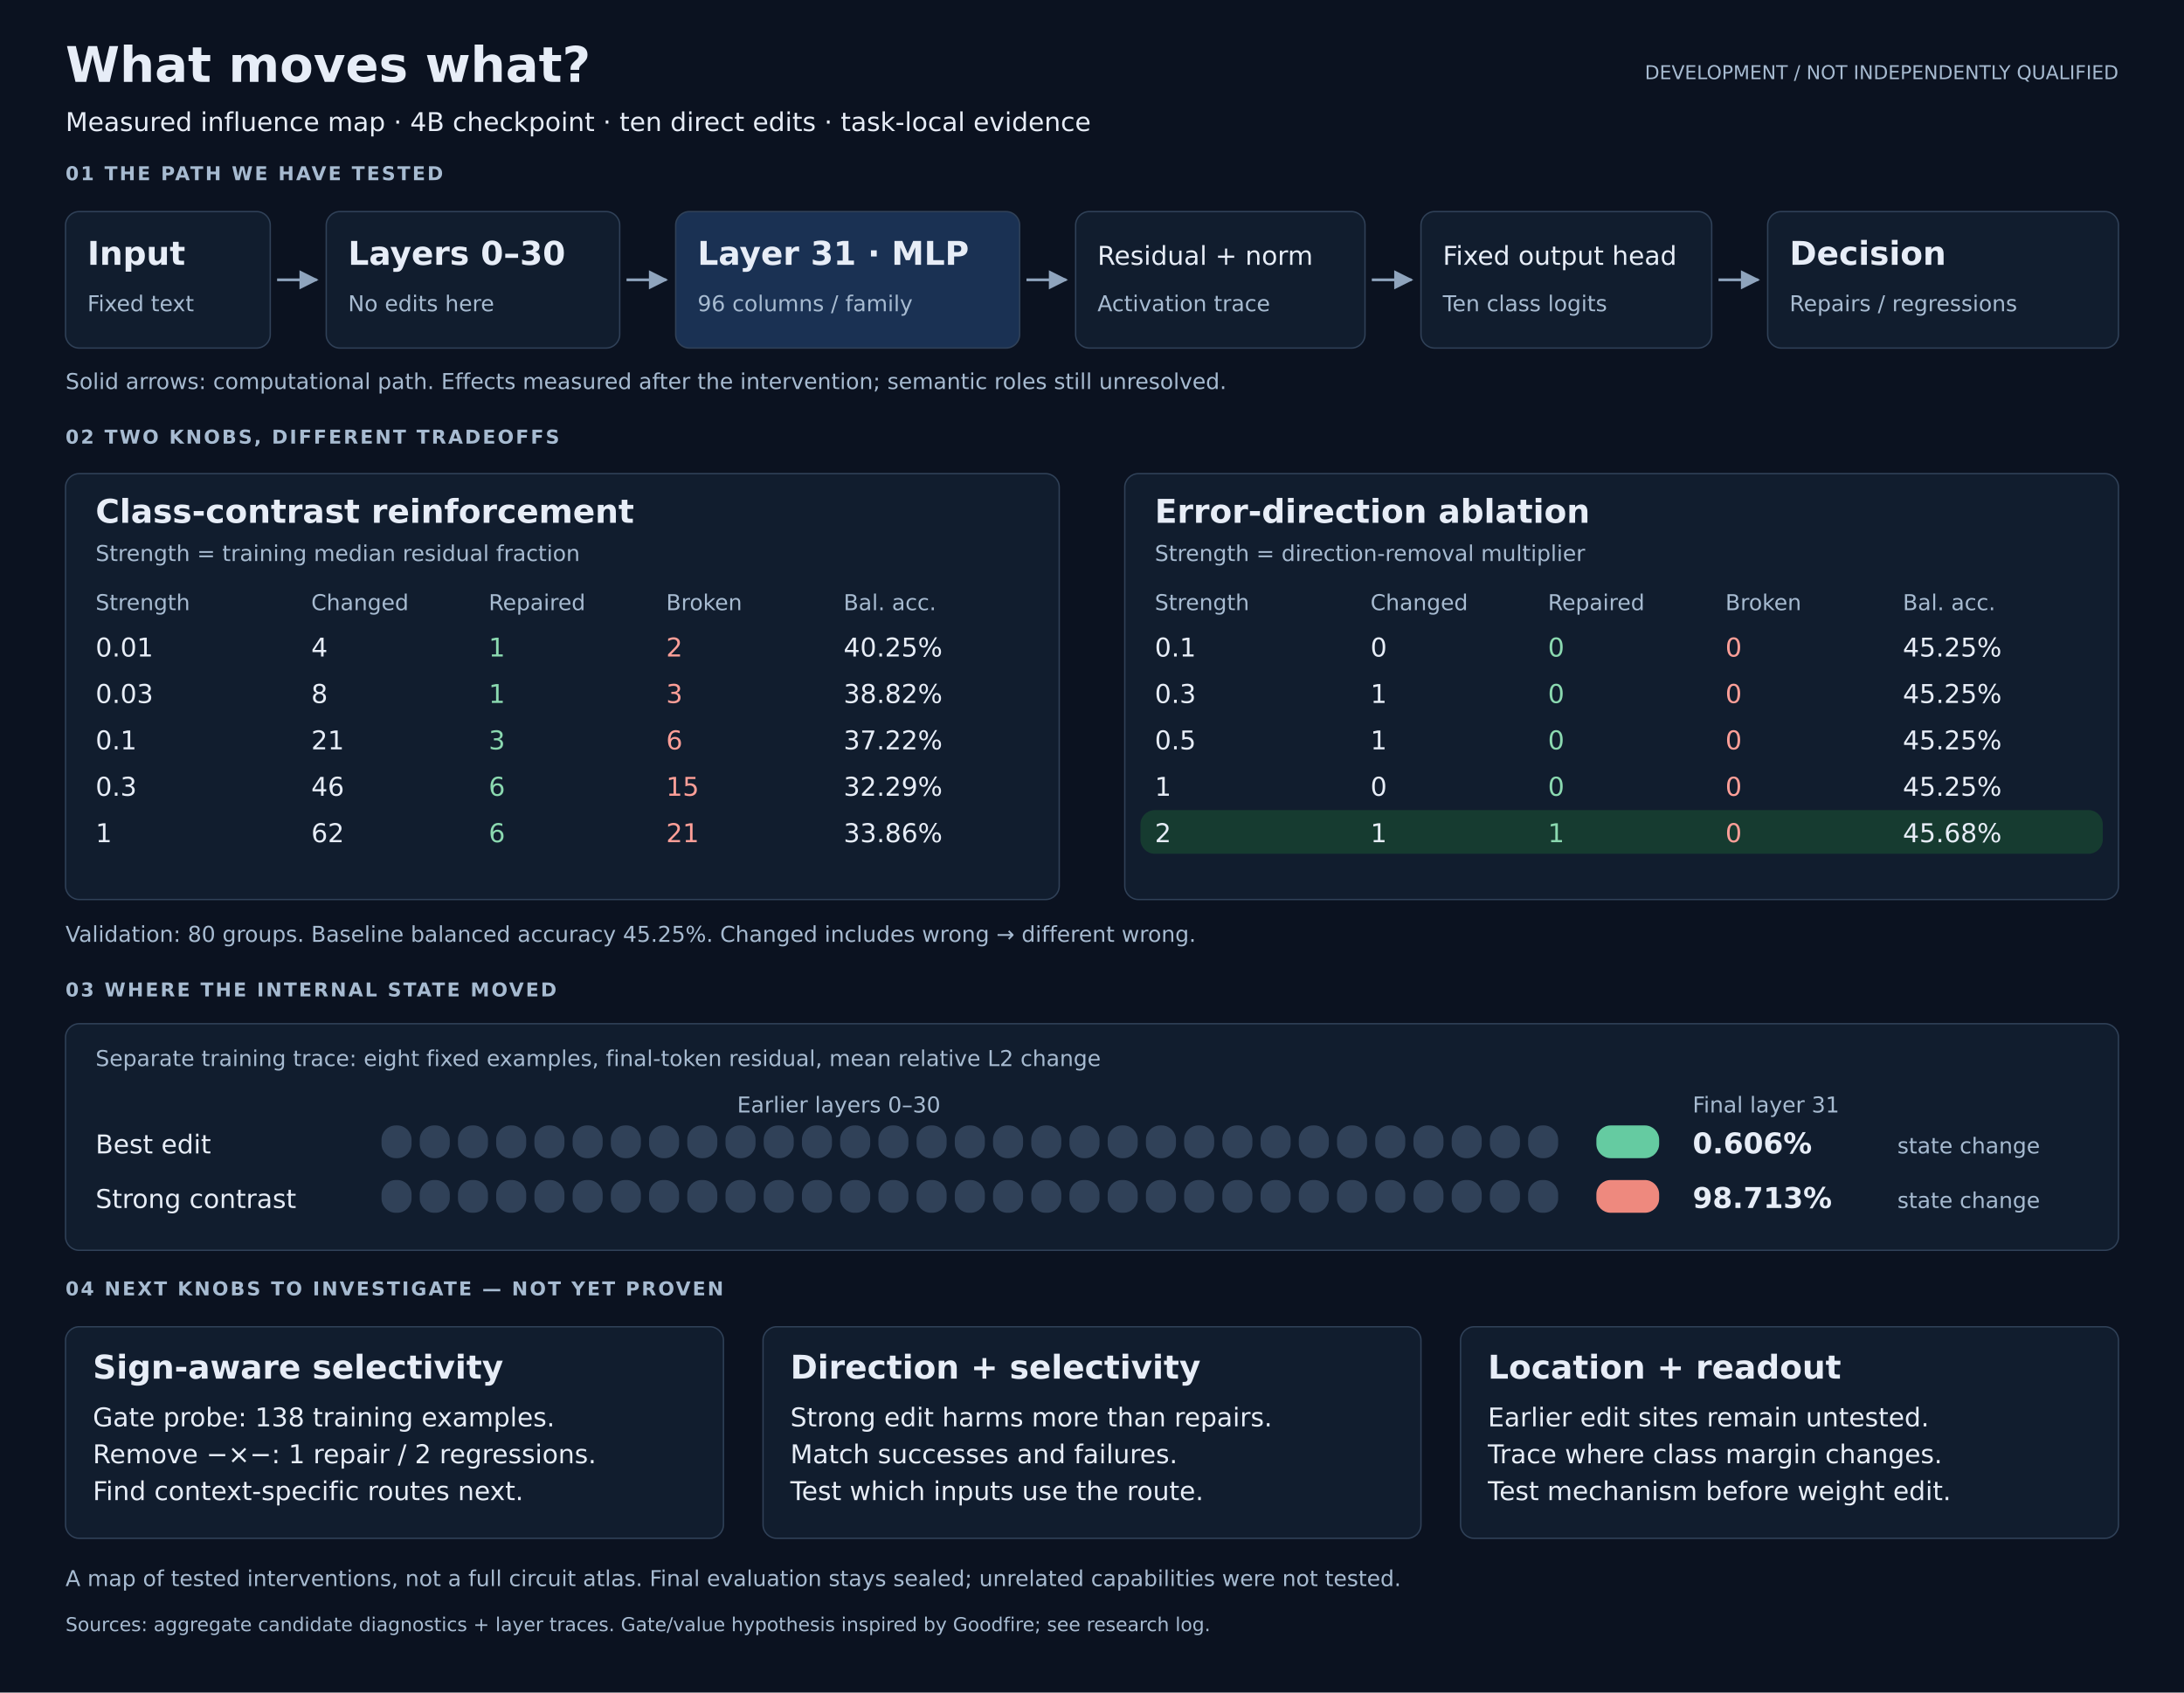
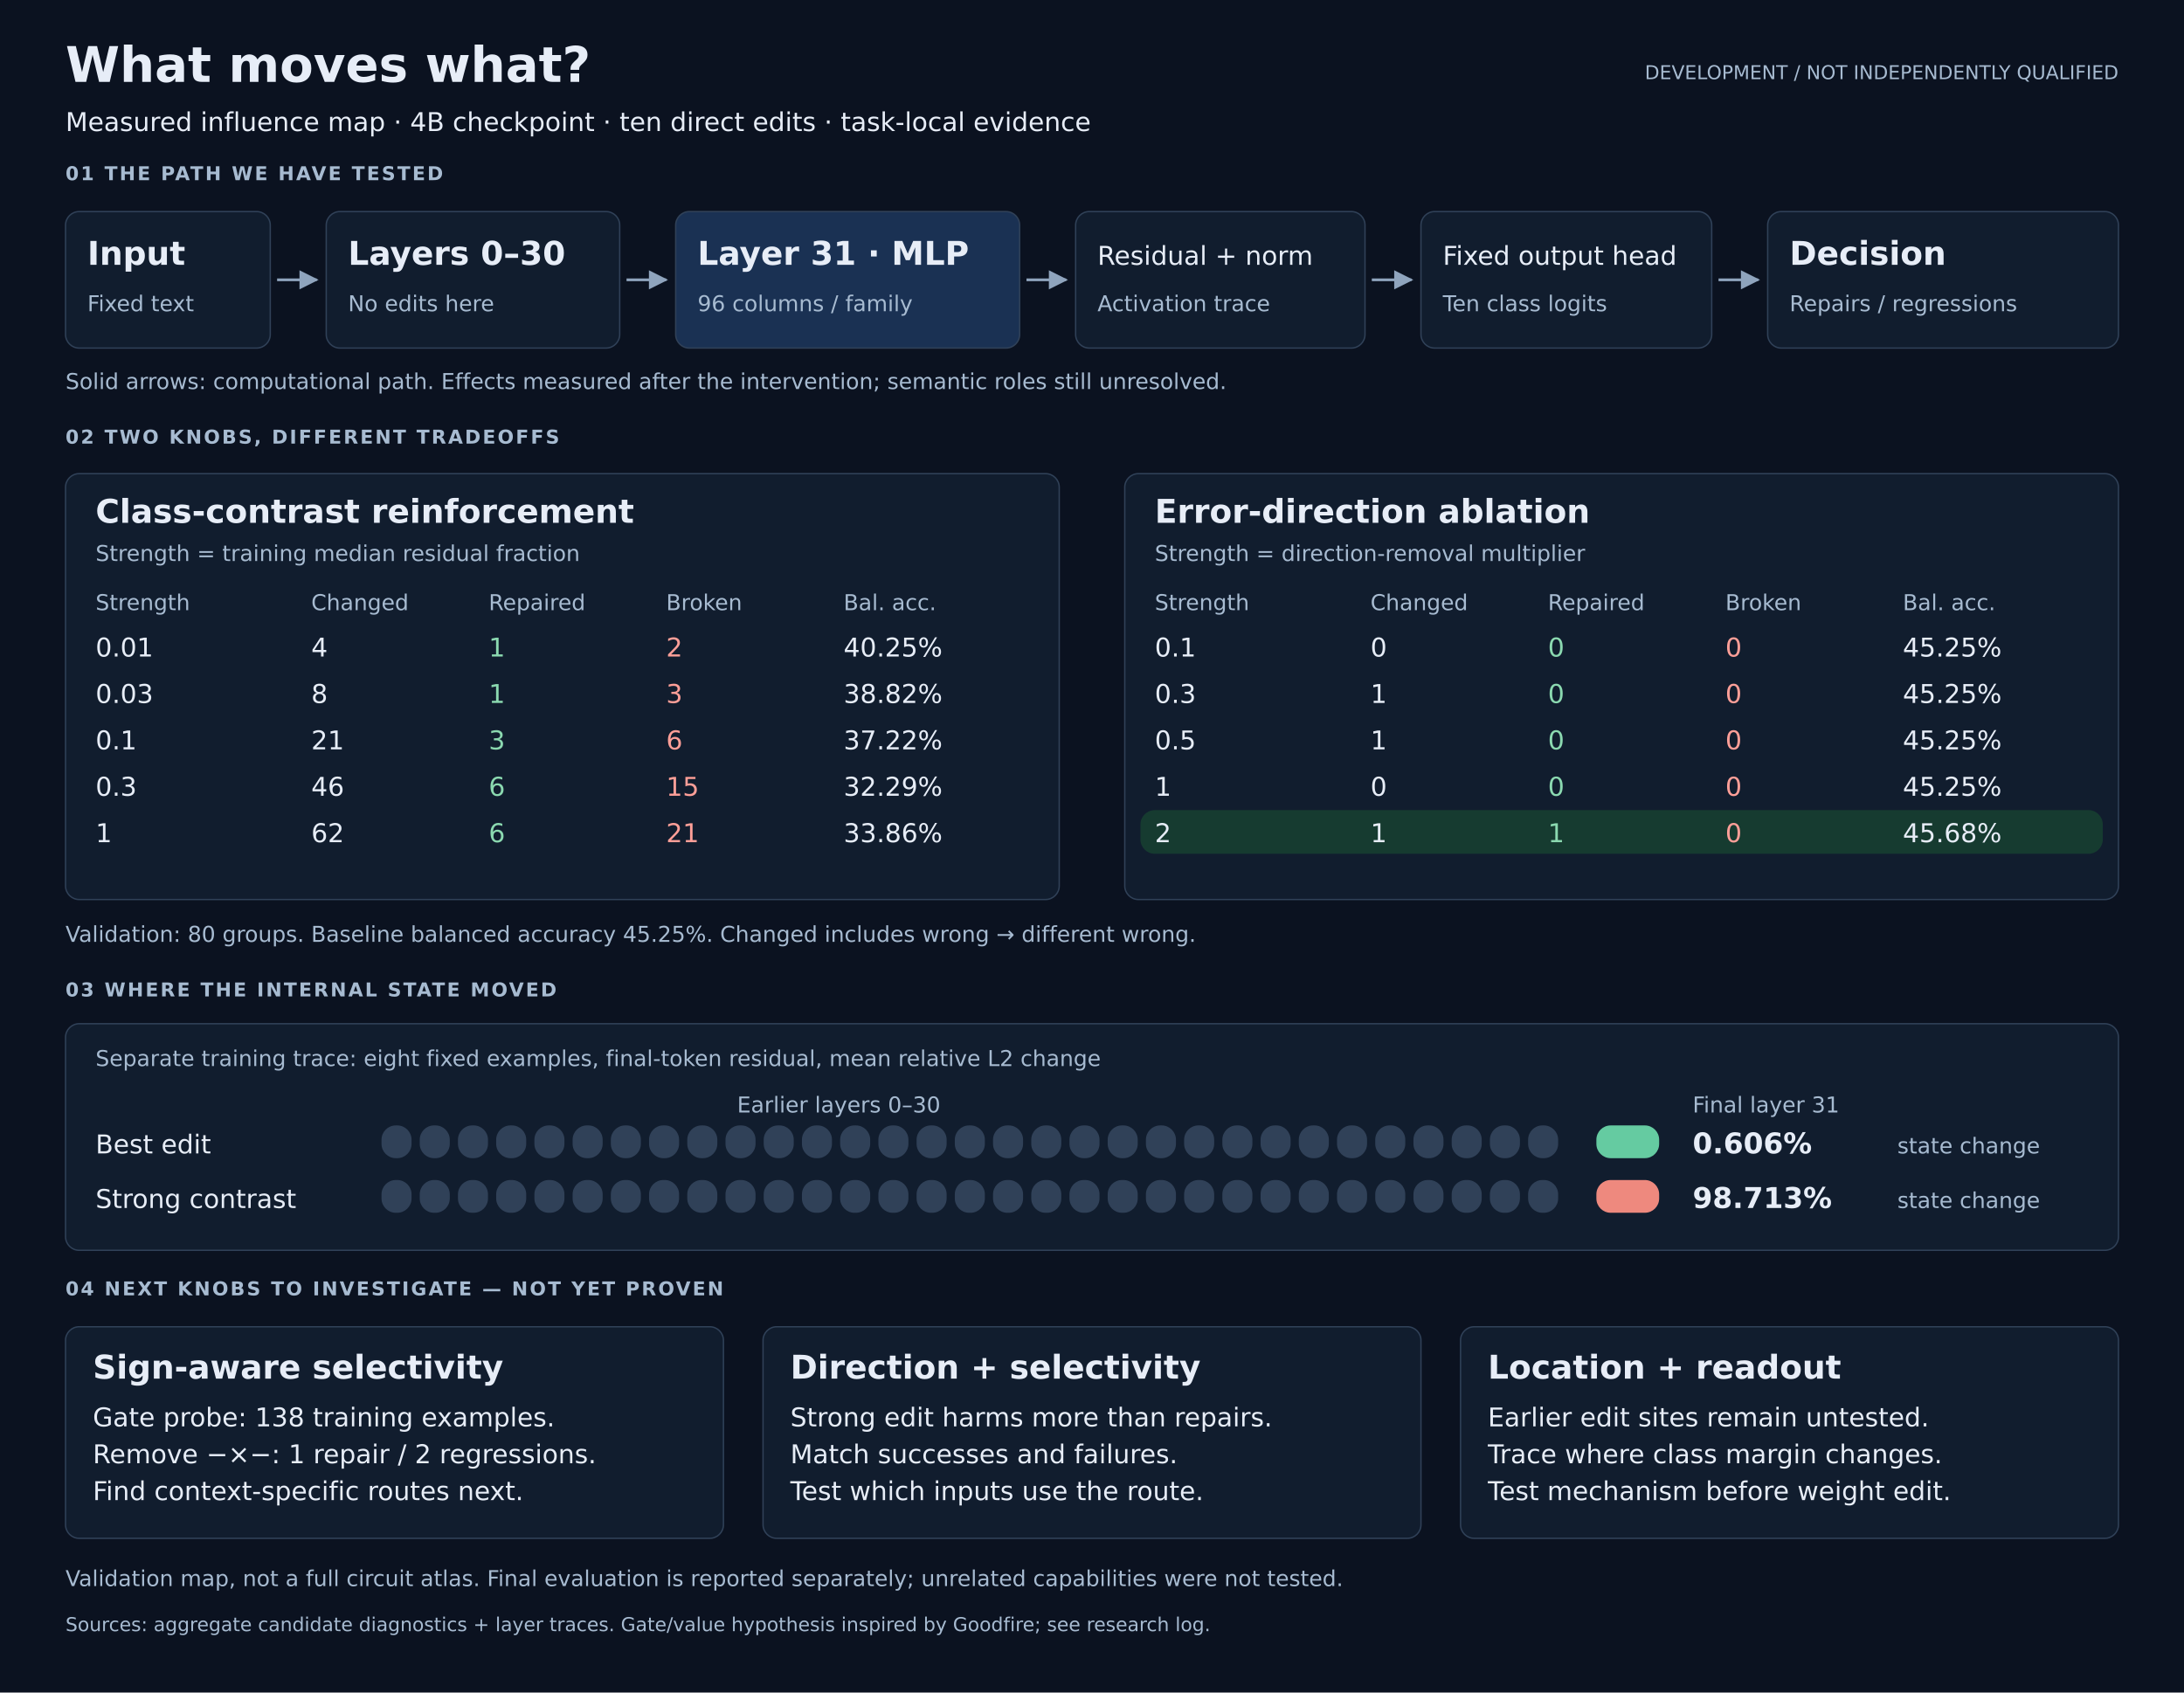
<svg xmlns="http://www.w3.org/2000/svg" width="1600" height="1240" viewBox="0 0 1600 1240" role="img" aria-labelledby="title desc">
  <defs>
    <marker id="arrow" viewBox="0 0 10 10" refX="9" refY="5" markerWidth="7" markerHeight="7" orient="auto">
      <path d="M 0 0 L 10 5 L 0 10 z" fill="#8fa4bd" />
    </marker>
  </defs>
  <style>text{font-family:DejaVu Sans,Arial,sans-serif;fill:#e7edf7}.title{font-size:36px;font-weight:700}.h{font-size:24px;font-weight:700}.body{font-size:19px}.small{font-size:16px;fill:#a7bbd1}.tiny{font-size:14px;fill:#a7bbd1}.value{font-size:21px;font-weight:700}.label{font-size:14px;font-weight:700;letter-spacing:1.4px;fill:#a7bbd1}.edge{fill:none;stroke:#8fa4bd;stroke-width:2;marker-end:url(#arrow)}</style>
  <rect width="1600" height="1240" fill="#0b1220" />
  <text x="48" y="60" class="title" text-anchor="start">What moves what?</text>
  <text x="48" y="96" class="body" text-anchor="start">Measured influence map · 4B checkpoint · ten direct edits · task-local evidence</text>
  <text x="1552" y="58" class="tiny" text-anchor="end">DEVELOPMENT / NOT INDEPENDENTLY QUALIFIED</text>
  <text x="48" y="132" class="label" text-anchor="start">01   THE PATH WE HAVE TESTED</text>
  <rect x="48" y="155" width="150" height="100" rx="10" fill="#111d2e" stroke="#304158" />
  <text x="64" y="194" class="h" text-anchor="start">Input</text>
  <text x="64" y="228" class="small" text-anchor="start">Fixed text</text>
  <rect x="239" y="155" width="215" height="100" rx="10" fill="#111d2e" stroke="#304158" />
  <text x="255" y="194" class="h" text-anchor="start">Layers 0–30</text>
  <text x="255" y="228" class="small" text-anchor="start">No edits here</text>
  <rect x="495" y="155" width="252" height="100" rx="10" fill="#1a3153" stroke="#304158" />
  <text x="511" y="194" class="h" text-anchor="start">Layer 31 · MLP</text>
  <text x="511" y="228" class="small" text-anchor="start">96 columns / family</text>
  <rect x="788" y="155" width="212" height="100" rx="10" fill="#111d2e" stroke="#304158" />
  <text x="804" y="194" class="body" text-anchor="start">Residual + norm</text>
  <text x="804" y="228" class="small" text-anchor="start">Activation trace</text>
  <rect x="1041" y="155" width="213" height="100" rx="10" fill="#111d2e" stroke="#304158" />
  <text x="1057" y="194" class="body" text-anchor="start">Fixed output head</text>
  <text x="1057" y="228" class="small" text-anchor="start">Ten class logits</text>
  <rect x="1295" y="155" width="257" height="100" rx="10" fill="#111d2e" stroke="#304158" />
  <text x="1311" y="194" class="h" text-anchor="start">Decision</text>
  <text x="1311" y="228" class="small" text-anchor="start">Repairs / regressions</text>
  <path class="edge" d="M203,205 L232,205" />
  <path class="edge" d="M459,205 L488,205" />
  <path class="edge" d="M752,205 L781,205" />
  <path class="edge" d="M1005,205 L1034,205" />
  <path class="edge" d="M1259,205 L1288,205" />
  <text x="48" y="285" class="small" text-anchor="start">Solid arrows: computational path. Effects measured after the intervention; semantic roles still unresolved.</text>
  <text x="48" y="325" class="label" text-anchor="start">02   TWO KNOBS, DIFFERENT TRADEOFFS</text>
  <rect x="48" y="347" width="728" height="312" rx="10" fill="#111d2e" stroke="#304158" />
  <text x="70" y="383" class="h" text-anchor="start">Class-contrast reinforcement</text>
  <text x="70" y="411" class="small" text-anchor="start">Strength = training median residual fraction</text>
  <text x="70" y="447" class="small" text-anchor="start">Strength</text>
  <text x="228" y="447" class="small" text-anchor="start">Changed</text>
  <text x="358" y="447" class="small" text-anchor="start">Repaired</text>
  <text x="488" y="447" class="small" text-anchor="start">Broken</text>
  <text x="618" y="447" class="small" text-anchor="start">Bal. acc.</text>
  <text x="70" y="481" class="body" text-anchor="start">0.01</text>
  <text x="228" y="481" class="body" text-anchor="start">4</text>
  <text x="358" y="481" class="body" text-anchor="start" style="fill:#8bd9b0">1</text>
  <text x="488" y="481" class="body" text-anchor="start" style="fill:#ff9f98">2</text>
  <text x="618" y="481" class="body" text-anchor="start">40.25%</text>
  <text x="70" y="515" class="body" text-anchor="start">0.03</text>
  <text x="228" y="515" class="body" text-anchor="start">8</text>
  <text x="358" y="515" class="body" text-anchor="start" style="fill:#8bd9b0">1</text>
  <text x="488" y="515" class="body" text-anchor="start" style="fill:#ff9f98">3</text>
  <text x="618" y="515" class="body" text-anchor="start">38.82%</text>
  <text x="70" y="549" class="body" text-anchor="start">0.1</text>
  <text x="228" y="549" class="body" text-anchor="start">21</text>
  <text x="358" y="549" class="body" text-anchor="start" style="fill:#8bd9b0">3</text>
  <text x="488" y="549" class="body" text-anchor="start" style="fill:#ff9f98">6</text>
  <text x="618" y="549" class="body" text-anchor="start">37.22%</text>
  <text x="70" y="583" class="body" text-anchor="start">0.3</text>
  <text x="228" y="583" class="body" text-anchor="start">46</text>
  <text x="358" y="583" class="body" text-anchor="start" style="fill:#8bd9b0">6</text>
  <text x="488" y="583" class="body" text-anchor="start" style="fill:#ff9f98">15</text>
  <text x="618" y="583" class="body" text-anchor="start">32.29%</text>
  <text x="70" y="617" class="body" text-anchor="start">1</text>
  <text x="228" y="617" class="body" text-anchor="start">62</text>
  <text x="358" y="617" class="body" text-anchor="start" style="fill:#8bd9b0">6</text>
  <text x="488" y="617" class="body" text-anchor="start" style="fill:#ff9f98">21</text>
  <text x="618" y="617" class="body" text-anchor="start">33.86%</text>
  <rect x="824" y="347" width="728" height="312" rx="10" fill="#111d2e" stroke="#304158" />
  <text x="846" y="383" class="h" text-anchor="start">Error-direction ablation</text>
  <text x="846" y="411" class="small" text-anchor="start">Strength = direction-removal multiplier</text>
  <text x="846" y="447" class="small" text-anchor="start">Strength</text>
  <text x="1004" y="447" class="small" text-anchor="start">Changed</text>
  <text x="1134" y="447" class="small" text-anchor="start">Repaired</text>
  <text x="1264" y="447" class="small" text-anchor="start">Broken</text>
  <text x="1394" y="447" class="small" text-anchor="start">Bal. acc.</text>
  <text x="846" y="481" class="body" text-anchor="start">0.1</text>
  <text x="1004" y="481" class="body" text-anchor="start">0</text>
  <text x="1134" y="481" class="body" text-anchor="start" style="fill:#8bd9b0">0</text>
  <text x="1264" y="481" class="body" text-anchor="start" style="fill:#ff9f98">0</text>
  <text x="1394" y="481" class="body" text-anchor="start">45.25%</text>
  <text x="846" y="515" class="body" text-anchor="start">0.3</text>
  <text x="1004" y="515" class="body" text-anchor="start">1</text>
  <text x="1134" y="515" class="body" text-anchor="start" style="fill:#8bd9b0">0</text>
  <text x="1264" y="515" class="body" text-anchor="start" style="fill:#ff9f98">0</text>
  <text x="1394" y="515" class="body" text-anchor="start">45.25%</text>
  <text x="846" y="549" class="body" text-anchor="start">0.5</text>
  <text x="1004" y="549" class="body" text-anchor="start">1</text>
  <text x="1134" y="549" class="body" text-anchor="start" style="fill:#8bd9b0">0</text>
  <text x="1264" y="549" class="body" text-anchor="start" style="fill:#ff9f98">0</text>
  <text x="1394" y="549" class="body" text-anchor="start">45.25%</text>
  <text x="846" y="583" class="body" text-anchor="start">1</text>
  <text x="1004" y="583" class="body" text-anchor="start">0</text>
  <text x="1134" y="583" class="body" text-anchor="start" style="fill:#8bd9b0">0</text>
  <text x="1264" y="583" class="body" text-anchor="start" style="fill:#ff9f98">0</text>
  <text x="1394" y="583" class="body" text-anchor="start">45.25%</text>
  <rect x="836" y="594" width="704" height="31" rx="10" fill="#163b30" stroke="#163b30" />
  <text x="846" y="617" class="body" text-anchor="start">2</text>
  <text x="1004" y="617" class="body" text-anchor="start">1</text>
  <text x="1134" y="617" class="body" text-anchor="start" style="fill:#8bd9b0">1</text>
  <text x="1264" y="617" class="body" text-anchor="start" style="fill:#ff9f98">0</text>
  <text x="1394" y="617" class="body" text-anchor="start">45.68%</text>
  <text x="48" y="690" class="small" text-anchor="start">Validation: 80 groups. Baseline balanced accuracy 45.25%. Changed includes wrong → different wrong.</text>
  <text x="48" y="730" class="label" text-anchor="start">03   WHERE THE INTERNAL STATE MOVED</text>
  <rect x="48" y="750" width="1504" height="166" rx="10" fill="#111d2e" stroke="#304158" />
  <text x="70" y="781" class="small" text-anchor="start">Separate training trace: eight fixed examples, final-token residual, mean relative L2 change</text>
  <text x="540" y="815" class="small" text-anchor="start">Earlier layers 0–30</text>
  <text x="1240" y="815" class="small" text-anchor="start">Final layer 31</text>
  <text x="70" y="845" class="body" text-anchor="start">Best edit</text>
  <rect x="280" y="825" width="21" height="23" rx="10" fill="#304158" stroke="#304158" />
  <rect x="308" y="825" width="21" height="23" rx="10" fill="#304158" stroke="#304158" />
  <rect x="336" y="825" width="21" height="23" rx="10" fill="#304158" stroke="#304158" />
  <rect x="364" y="825" width="21" height="23" rx="10" fill="#304158" stroke="#304158" />
  <rect x="392" y="825" width="21" height="23" rx="10" fill="#304158" stroke="#304158" />
  <rect x="420" y="825" width="21" height="23" rx="10" fill="#304158" stroke="#304158" />
  <rect x="448" y="825" width="21" height="23" rx="10" fill="#304158" stroke="#304158" />
  <rect x="476" y="825" width="21" height="23" rx="10" fill="#304158" stroke="#304158" />
  <rect x="504" y="825" width="21" height="23" rx="10" fill="#304158" stroke="#304158" />
  <rect x="532" y="825" width="21" height="23" rx="10" fill="#304158" stroke="#304158" />
  <rect x="560" y="825" width="21" height="23" rx="10" fill="#304158" stroke="#304158" />
  <rect x="588" y="825" width="21" height="23" rx="10" fill="#304158" stroke="#304158" />
  <rect x="616" y="825" width="21" height="23" rx="10" fill="#304158" stroke="#304158" />
  <rect x="644" y="825" width="21" height="23" rx="10" fill="#304158" stroke="#304158" />
  <rect x="672" y="825" width="21" height="23" rx="10" fill="#304158" stroke="#304158" />
  <rect x="700" y="825" width="21" height="23" rx="10" fill="#304158" stroke="#304158" />
  <rect x="728" y="825" width="21" height="23" rx="10" fill="#304158" stroke="#304158" />
  <rect x="756" y="825" width="21" height="23" rx="10" fill="#304158" stroke="#304158" />
  <rect x="784" y="825" width="21" height="23" rx="10" fill="#304158" stroke="#304158" />
  <rect x="812" y="825" width="21" height="23" rx="10" fill="#304158" stroke="#304158" />
  <rect x="840" y="825" width="21" height="23" rx="10" fill="#304158" stroke="#304158" />
  <rect x="868" y="825" width="21" height="23" rx="10" fill="#304158" stroke="#304158" />
  <rect x="896" y="825" width="21" height="23" rx="10" fill="#304158" stroke="#304158" />
  <rect x="924" y="825" width="21" height="23" rx="10" fill="#304158" stroke="#304158" />
  <rect x="952" y="825" width="21" height="23" rx="10" fill="#304158" stroke="#304158" />
  <rect x="980" y="825" width="21" height="23" rx="10" fill="#304158" stroke="#304158" />
  <rect x="1008" y="825" width="21" height="23" rx="10" fill="#304158" stroke="#304158" />
  <rect x="1036" y="825" width="21" height="23" rx="10" fill="#304158" stroke="#304158" />
  <rect x="1064" y="825" width="21" height="23" rx="10" fill="#304158" stroke="#304158" />
  <rect x="1092" y="825" width="21" height="23" rx="10" fill="#304158" stroke="#304158" />
  <rect x="1120" y="825" width="21" height="23" rx="10" fill="#304158" stroke="#304158" />
  <rect x="1170" y="825" width="45" height="23" rx="10" fill="#65cba1" stroke="#65cba1" />
  <text x="1240" y="845" class="value" text-anchor="start">0.606%</text>
  <text x="1390" y="845" class="small" text-anchor="start">state change</text>
  <text x="70" y="885" class="body" text-anchor="start">Strong contrast</text>
  <rect x="280" y="865" width="21" height="23" rx="10" fill="#304158" stroke="#304158" />
  <rect x="308" y="865" width="21" height="23" rx="10" fill="#304158" stroke="#304158" />
  <rect x="336" y="865" width="21" height="23" rx="10" fill="#304158" stroke="#304158" />
  <rect x="364" y="865" width="21" height="23" rx="10" fill="#304158" stroke="#304158" />
  <rect x="392" y="865" width="21" height="23" rx="10" fill="#304158" stroke="#304158" />
  <rect x="420" y="865" width="21" height="23" rx="10" fill="#304158" stroke="#304158" />
  <rect x="448" y="865" width="21" height="23" rx="10" fill="#304158" stroke="#304158" />
  <rect x="476" y="865" width="21" height="23" rx="10" fill="#304158" stroke="#304158" />
  <rect x="504" y="865" width="21" height="23" rx="10" fill="#304158" stroke="#304158" />
  <rect x="532" y="865" width="21" height="23" rx="10" fill="#304158" stroke="#304158" />
  <rect x="560" y="865" width="21" height="23" rx="10" fill="#304158" stroke="#304158" />
  <rect x="588" y="865" width="21" height="23" rx="10" fill="#304158" stroke="#304158" />
  <rect x="616" y="865" width="21" height="23" rx="10" fill="#304158" stroke="#304158" />
  <rect x="644" y="865" width="21" height="23" rx="10" fill="#304158" stroke="#304158" />
  <rect x="672" y="865" width="21" height="23" rx="10" fill="#304158" stroke="#304158" />
  <rect x="700" y="865" width="21" height="23" rx="10" fill="#304158" stroke="#304158" />
  <rect x="728" y="865" width="21" height="23" rx="10" fill="#304158" stroke="#304158" />
  <rect x="756" y="865" width="21" height="23" rx="10" fill="#304158" stroke="#304158" />
  <rect x="784" y="865" width="21" height="23" rx="10" fill="#304158" stroke="#304158" />
  <rect x="812" y="865" width="21" height="23" rx="10" fill="#304158" stroke="#304158" />
  <rect x="840" y="865" width="21" height="23" rx="10" fill="#304158" stroke="#304158" />
  <rect x="868" y="865" width="21" height="23" rx="10" fill="#304158" stroke="#304158" />
  <rect x="896" y="865" width="21" height="23" rx="10" fill="#304158" stroke="#304158" />
  <rect x="924" y="865" width="21" height="23" rx="10" fill="#304158" stroke="#304158" />
  <rect x="952" y="865" width="21" height="23" rx="10" fill="#304158" stroke="#304158" />
  <rect x="980" y="865" width="21" height="23" rx="10" fill="#304158" stroke="#304158" />
  <rect x="1008" y="865" width="21" height="23" rx="10" fill="#304158" stroke="#304158" />
  <rect x="1036" y="865" width="21" height="23" rx="10" fill="#304158" stroke="#304158" />
  <rect x="1064" y="865" width="21" height="23" rx="10" fill="#304158" stroke="#304158" />
  <rect x="1092" y="865" width="21" height="23" rx="10" fill="#304158" stroke="#304158" />
  <rect x="1120" y="865" width="21" height="23" rx="10" fill="#304158" stroke="#304158" />
  <rect x="1170" y="865" width="45" height="23" rx="10" fill="#ee897e" stroke="#ee897e" />
  <text x="1240" y="885" class="value" text-anchor="start">98.713%</text>
  <text x="1390" y="885" class="small" text-anchor="start">state change</text>
  <text x="48" y="949" class="label" text-anchor="start">04   NEXT KNOBS TO INVESTIGATE — NOT YET PROVEN</text>
  <rect x="48" y="972" width="482" height="155" rx="10" fill="#111d2e" stroke="#304158" />
  <text x="68" y="1010" class="h" text-anchor="start">Sign-aware selectivity</text>
  <text x="68" y="1045" class="body" text-anchor="start">Gate probe: 138 training examples.</text>
  <text x="68" y="1072" class="body" text-anchor="start">Remove −×−: 1 repair / 2 regressions.</text>
  <text x="68" y="1099" class="body" text-anchor="start">Find context-specific routes next.</text>
  <rect x="559" y="972" width="482" height="155" rx="10" fill="#111d2e" stroke="#304158" />
  <text x="579" y="1010" class="h" text-anchor="start">Direction + selectivity</text>
  <text x="579" y="1045" class="body" text-anchor="start">Strong edit harms more than repairs.</text>
  <text x="579" y="1072" class="body" text-anchor="start">Match successes and failures.</text>
  <text x="579" y="1099" class="body" text-anchor="start">Test which inputs use the route.</text>
  <rect x="1070" y="972" width="482" height="155" rx="10" fill="#111d2e" stroke="#304158" />
  <text x="1090" y="1010" class="h" text-anchor="start">Location + readout</text>
  <text x="1090" y="1045" class="body" text-anchor="start">Earlier edit sites remain untested.</text>
  <text x="1090" y="1072" class="body" text-anchor="start">Trace where class margin changes.</text>
  <text x="1090" y="1099" class="body" text-anchor="start">Test mechanism before weight edit.</text>
-   <text x="48" y="1162" class="small" text-anchor="start">A map of tested interventions, not a full circuit atlas. Final evaluation stays sealed; unrelated capabilities were not tested.</text>
+   <text x="48" y="1162" class="small" text-anchor="start">Validation map, not a full circuit atlas. Final evaluation is reported separately; unrelated capabilities were not tested.</text>
  <text x="48" y="1195" class="tiny" text-anchor="start">Sources: aggregate candidate diagnostics + layer traces. Gate/value hypothesis inspired by Goodfire; see research log.</text>
</svg>
